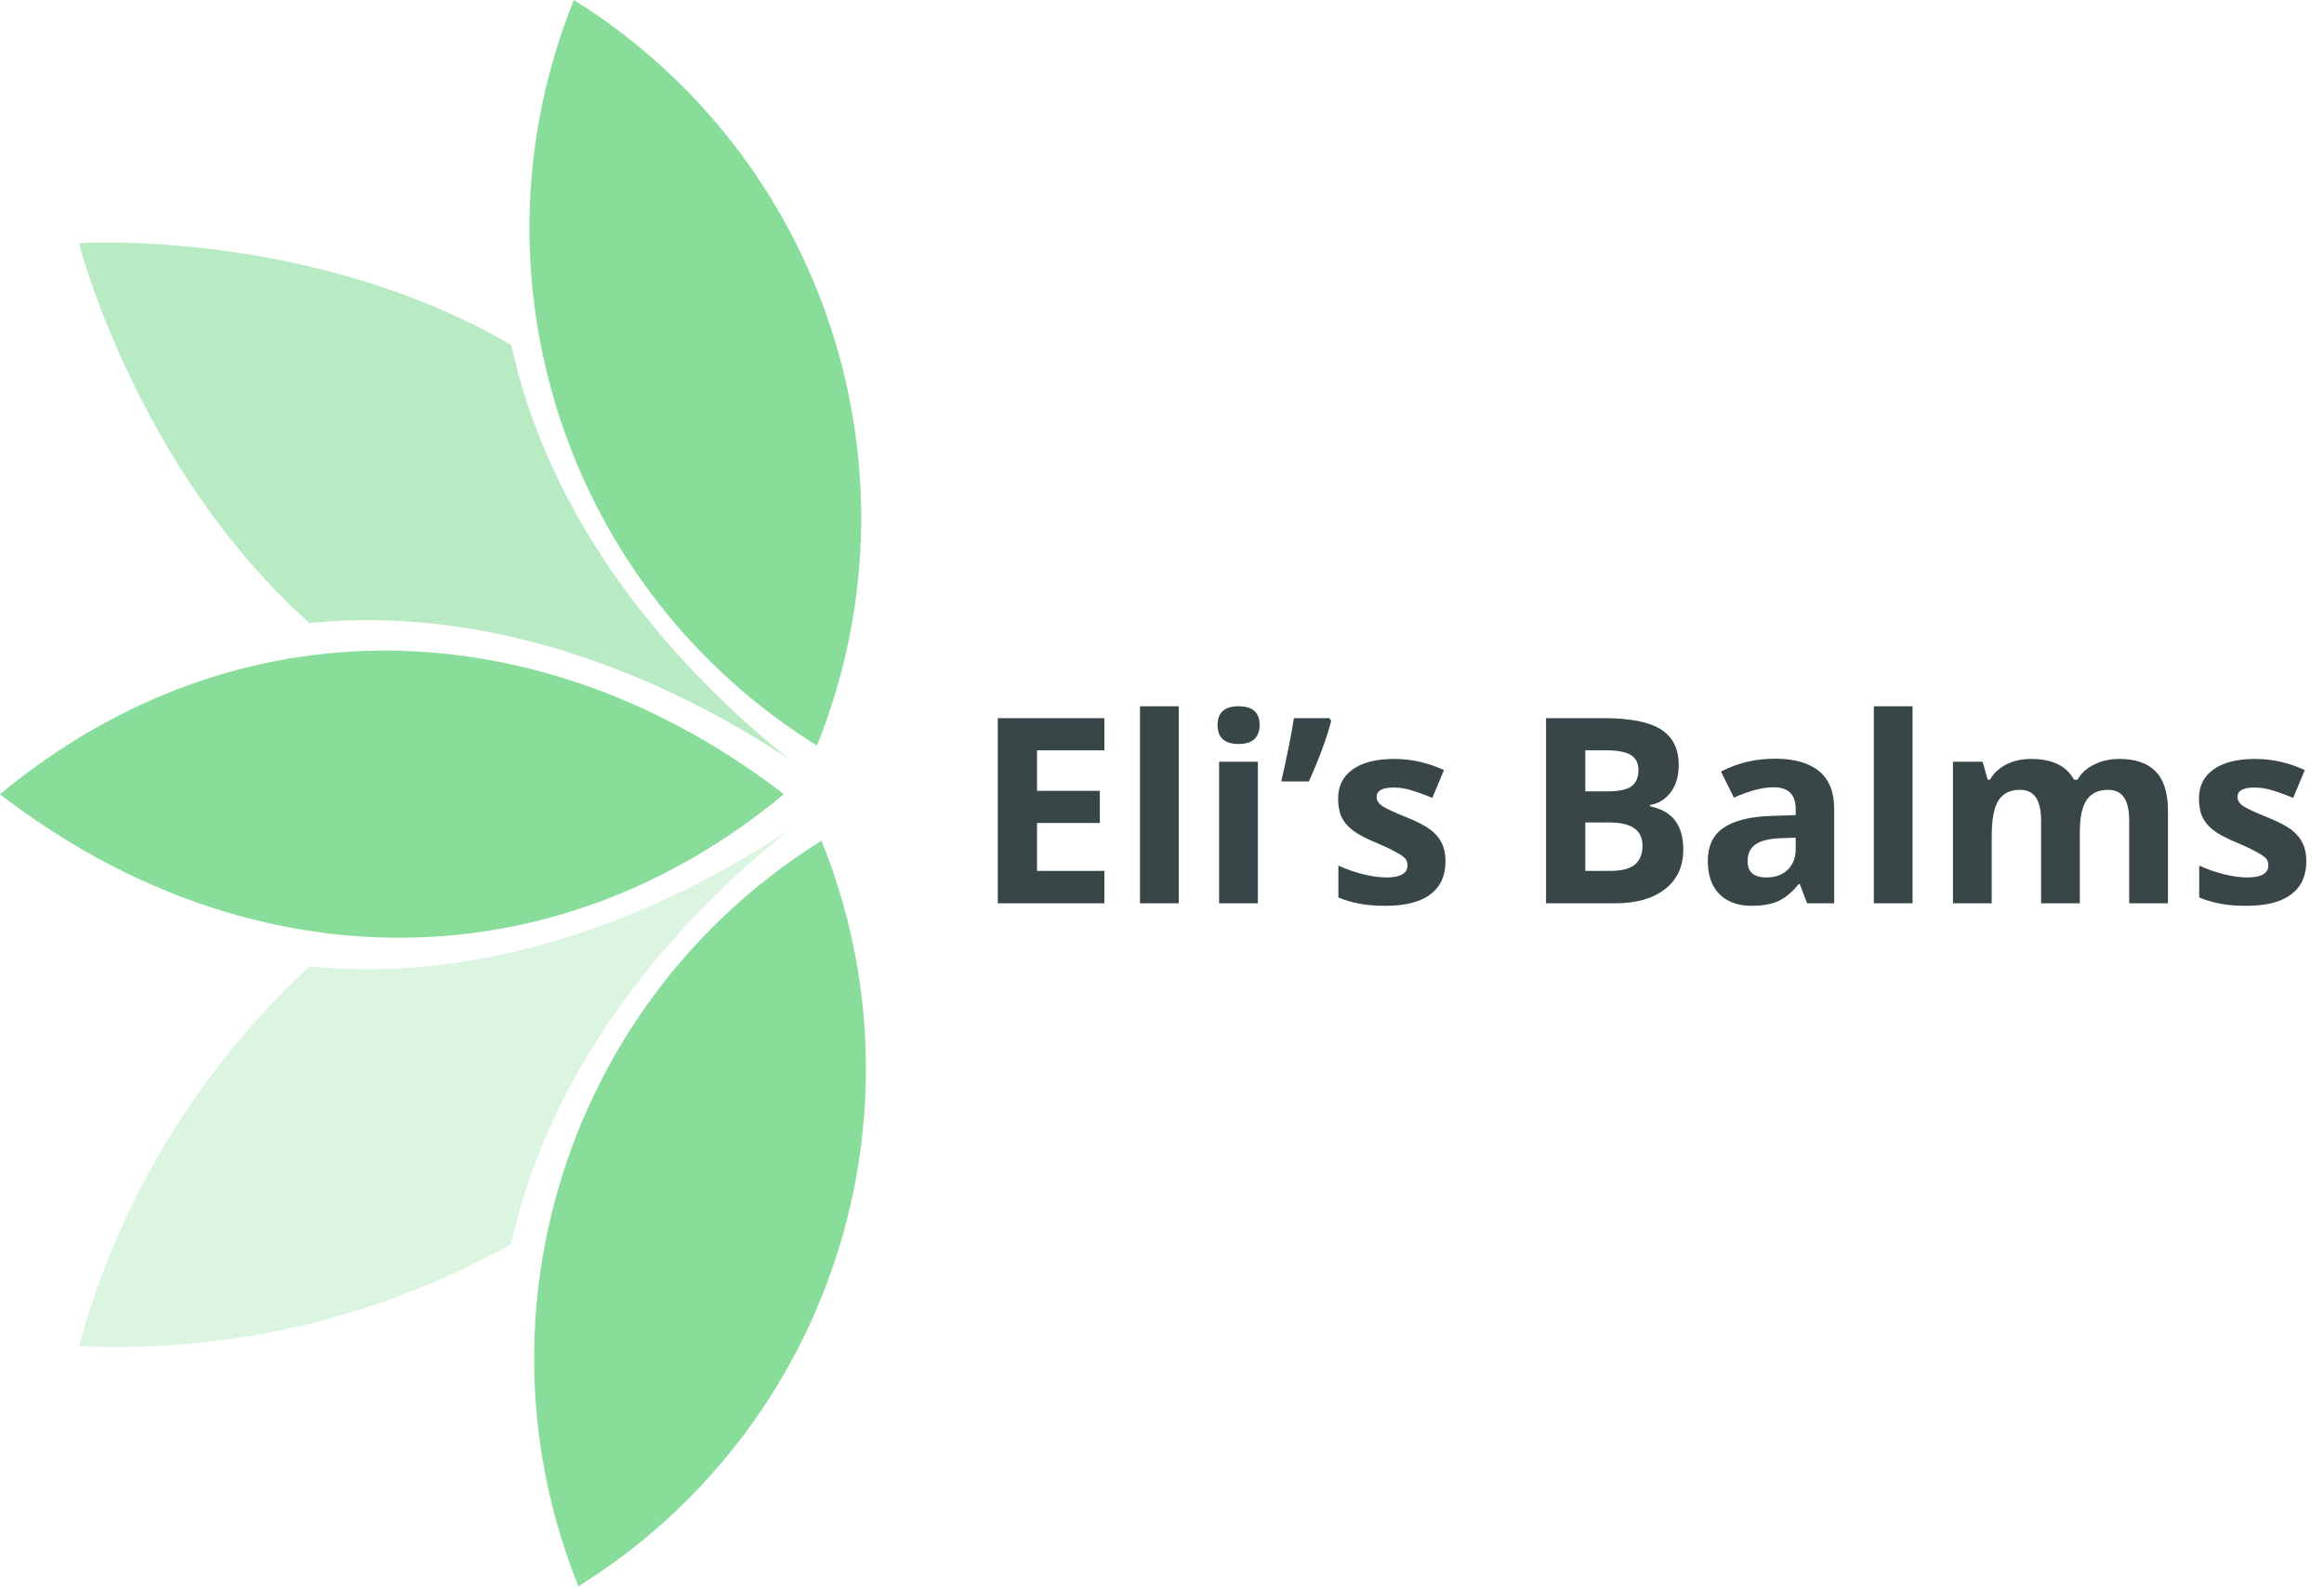
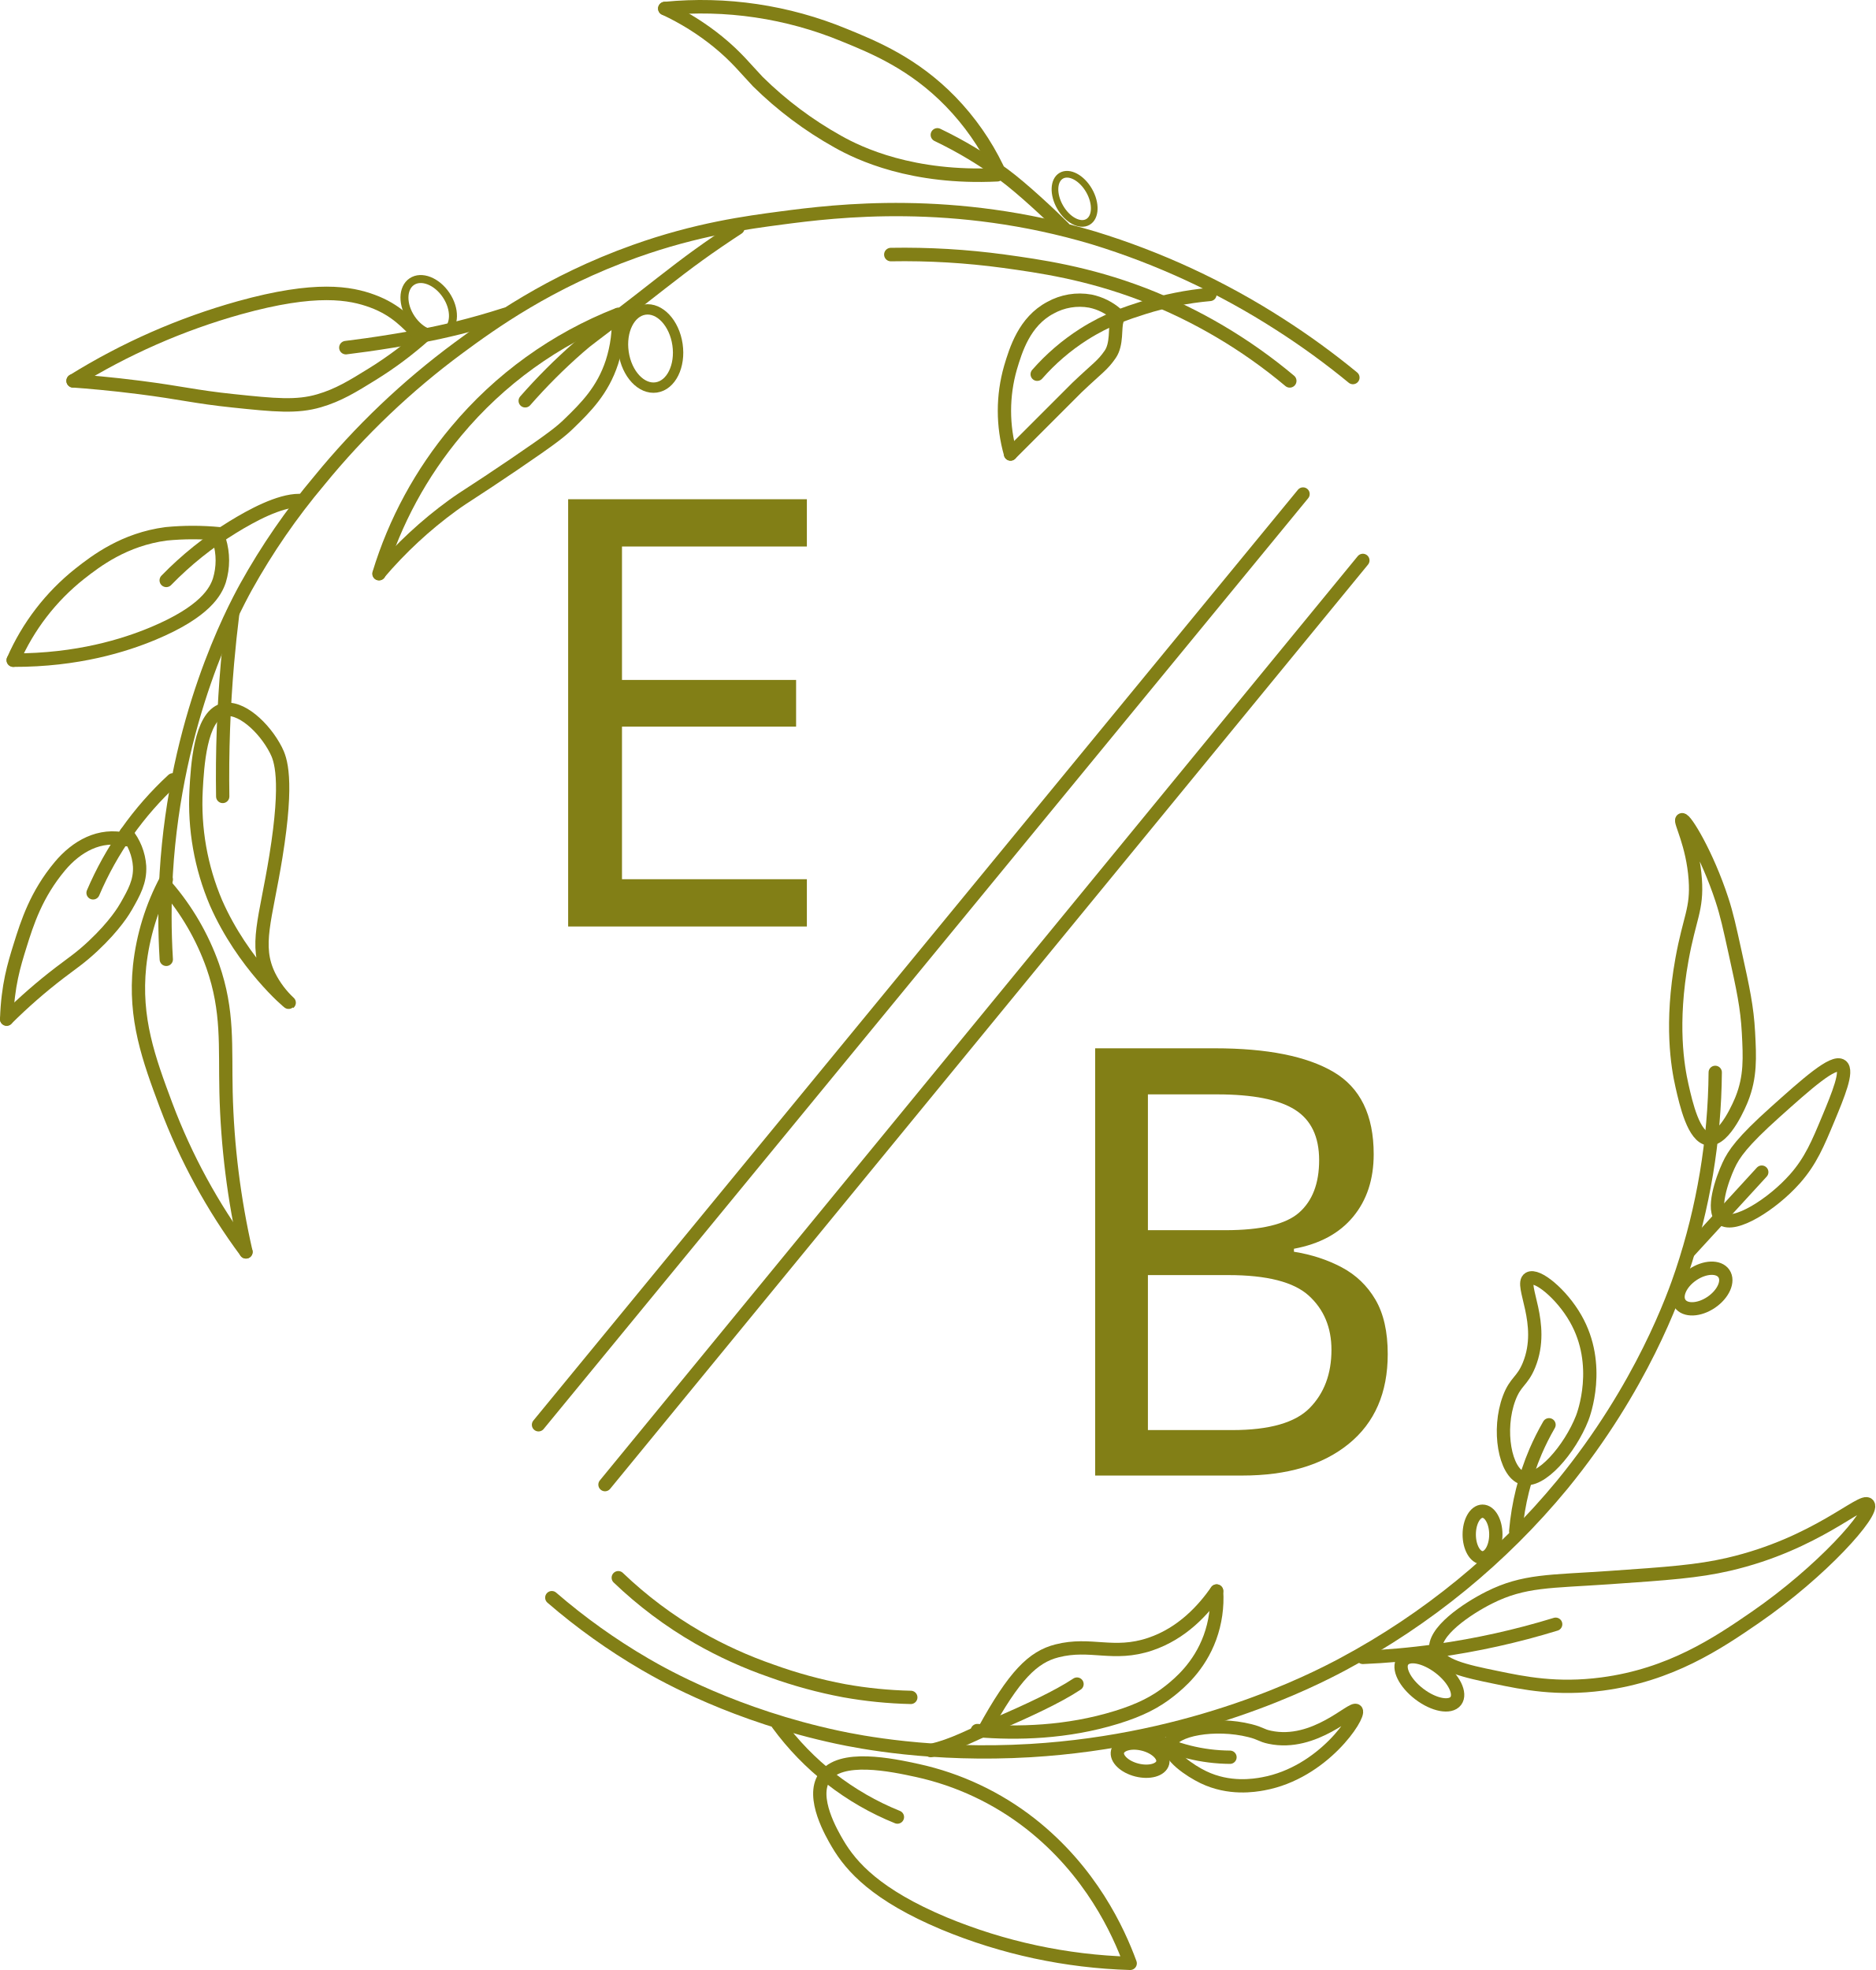
- <svg xmlns="http://www.w3.org/2000/svg" viewBox="0 0 143.4 97.87">
+ <svg xmlns="http://www.w3.org/2000/svg" viewBox="0 0 766.9 805.53">
  <defs>
-     <style>.cls-1{font-size:16px;fill:#384647;font-family:OpenSans-Bold, Open Sans;font-weight:700;}.cls-2,.cls-3,.cls-4{fill:#88dd9b;fill-rule:evenodd;}.cls-2{opacity:0.3;}.cls-2,.cls-3{isolation:isolate;}.cls-3{opacity:0.6;}</style>
+     <style>.cls-1{font-size:244.69px;fill:#827f16;font-family:DubielPlain;}.cls-2,.cls-3,.cls-4,.cls-5,.cls-6,.cls-7{fill:none;stroke:#827f16;stroke-linecap:round;stroke-linejoin:round;}.cls-2{stroke-width:5.44px;}.cls-3{stroke-width:5.52px;}.cls-4{stroke-width:5.29px;}.cls-5{stroke-width:2.72px;}.cls-6{stroke-width:4.23px;}.cls-7{stroke-width:3.26px;}</style>
  </defs>
  <g id="Layer_2" data-name="Layer 2">
-     <g id="Layer_1-2" data-name="Layer 1">
-       <text class="cls-1" transform="translate(60.13 55.73)">Eli’s Balms</text>
-       <path class="cls-2" d="M4.87,83.05A49.71,49.71,0,0,1,19.1,59.62c12.49,1.24,23.54-4.38,29.66-8.46C43,55.71,34.23,64.49,31.54,76.76A49.62,49.62,0,0,1,4.87,83.05Z" />
-       <path class="cls-3" d="M4.87,15s14.31-.93,26.68,6.29c2.68,12.27,11.44,21,17.21,25.6-6.12-4.09-17.16-9.71-29.66-8.45C8.4,28.89,4.87,15,4.87,15Z" />
-       <path class="cls-4" d="M0,49c14.73-12.19,33.53-11.43,48.37,0C33.74,61.14,14.84,60.47,0,49Z" />
-       <path class="cls-4" d="M35.69,97.87a37.63,37.63,0,0,1,15-46A37.59,37.59,0,0,1,35.69,97.87Z" />
-       <path class="cls-4" d="M35.41,0a37.64,37.64,0,0,1,15,46A37.59,37.59,0,0,1,35.41,0Z" />
+     <g id="Letter_Font" data-name="Letter Font">
+       <text class="cls-1" transform="translate(208.61 378.84)">E</text>
+       <text class="cls-1" transform="translate(424.6 603.35) scale(0.98 1)">B</text>
+       <path class="cls-2" d="M532.88,202,220.22,582.59" />
+       <path class="cls-2" d="M247.41,607.06,557.34,229.15" />
+     </g>
+     <g id="Bottom_Logo" data-name="Bottom Logo">
+       <path class="cls-2" d="M225.66,653.28a253.69,253.69,0,0,0,38.06,27.18c8.37,4.89,37.14,21,78.84,29.91,8.58,1.83,38.7,7.83,78.85,5.44,67-4,115.12-28.57,127.78-35.35a298.81,298.81,0,0,0,89.72-73.4c32.58-39.83,45.79-77.6,48.93-87a264.52,264.52,0,0,0,13.6-81.57" />
+       <path class="cls-2" d="M698.72,465.68c-6.09-.61-9.21-14.38-10.88-21.75-1.76-7.77-4.76-25.27,0-51.65,3.09-17.11,6.28-20.44,5.44-32.63-1-14.48-6.48-24-5.44-24.47,1.31-.56,10.3,14.19,16.32,32.63,2,6.08,3.13,11.3,5.43,21.75,3.25,14.75,4.89,22.34,5.44,32.62s.89,18.1-2.72,27.19C711.82,450.62,705.43,466.35,698.72,465.68Z" />
+       <path class="cls-2" d="M690.56,511.9l29.91-32.62" />
+       <path class="cls-2" d="M704.16,498.31c-4.31-3.38.05-16,2.72-21.75,2.15-4.68,5.53-9.67,19-21.75,12.9-11.56,23.94-21.45,27.18-19,2.75,2.05-1.38,12-5.43,21.75-4.17,10-7.14,17.18-13.6,24.46C724.81,492.44,709.21,502.27,704.16,498.31Z" />
+       <path class="cls-2" d="M587.25,675c-1.69-7.65,12.92-17.32,21.75-21.75,14.22-7.15,25-6.5,48.94-8.16,24.17-1.67,36.26-2.51,48.94-5.44,36-8.32,54.75-27.42,57.09-24.47,2.55,3.23-18.76,27.32-46.22,46.22-15.39,10.6-34.6,23.51-62.53,27.19-18.56,2.45-32.08-.35-43.5-2.72C599.25,683.32,588.57,681,587.25,675Z" />
+       <path class="cls-2" d="M636.19,664.15A314,314,0,0,1,587.25,675c-10.61,1.48-20.62,2.32-29.91,2.71" />
+       <path class="cls-2" d="M252.84,645.12a169.9,169.9,0,0,0,32.63,24.47,176.4,176.4,0,0,0,29.91,13.59,190.35,190.35,0,0,0,29.9,8.16,176,176,0,0,0,27.19,2.72" />
+       <path class="cls-2" d="M318.09,704.93A112.78,112.78,0,0,0,367,743" />
+       <path class="cls-2" d="M337.13,726.68c6.42-9.5,27.58-5,38.06-2.72a115.07,115.07,0,0,1,46.22,21.75c24.73,19.41,35.94,43.87,40.78,57.1a215,215,0,0,1-76.13-16.32c-27.62-11.59-37.89-23.09-43.5-32.62C340.17,749.8,331.48,735,337.13,726.68Z" />
+       <path class="cls-2" d="M380.63,715.81c9.39-2.23,15.1-5.61,27.18-10.88s24.65-11,32.63-16.31" />
+       <path class="cls-2" d="M402.38,707.65c12.44-22.66,20.05-30.12,29.9-32.62,13.84-3.52,23,2.32,38.06-2.72,13.19-4.42,21.89-14.17,27.19-21.75" />
+       <path class="cls-2" d="M497.53,650.56a47,47,0,0,1-2.72,19c-4.39,12-12.57,18.75-16.31,21.75-5.82,4.66-12.28,7.94-21.75,10.87-20.43,6.34-40.88,6.79-57.09,5.44" />
+       <ellipse class="cls-2" cx="466.27" cy="718.53" rx="5.44" ry="9.52" transform="translate(-344.46 994.96) rotate(-75.85)" />
+       <ellipse class="cls-2" cx="584.53" cy="687.26" rx="6.8" ry="13.59" transform="translate(-316.41 735.31) rotate(-52.67)" />
+       <path class="cls-2" d="M503,718.53a71.18,71.18,0,0,1-32.63-8.16" />
+       <path class="cls-2" d="M478.5,713.09c1.36-5.92,18.42-9,32.63-5.44,4.72,1.19,4.45,1.93,8.15,2.72,18.4,3.92,33.84-12.67,35.35-10.88,1.63,2-13.39,25.39-38.07,29.91-3.6.66-13.88,2.4-24.47-2.72C486.84,724.14,477.39,717.92,478.5,713.09Z" />
+       <path class="cls-2" d="M633.47,582.59A104.8,104.8,0,0,0,628,593.46a106.07,106.07,0,0,0-8.15,32.63" />
+       <path class="cls-2" d="M622.59,604.34c-7.14-2.27-10.27-19.7-5.43-32.63,2.62-7,5.36-6.72,8.15-13.59,6.9-17-4.08-32.91,0-35.34,3.25-1.94,13.31,6.33,19,16.31,10.94,19,3.28,39.37,2.72,40.78C642.1,592.42,630.09,606.72,622.59,604.34Z" />
+       <ellipse class="cls-2" cx="606.28" cy="627.45" rx="5.44" ry="9.52" />
+       <ellipse class="cls-2" cx="696" cy="526.85" rx="10.87" ry="6.8" transform="translate(-175.79 482.49) rotate(-34.21)" />
+     </g>
+     <g id="Top_Logo" data-name="Top Logo">
+       <path class="cls-2" d="M456.75,131.28c-.93,2.73.16,9.4-2.72,13.59-3.19,4.64-5.16,5.56-13.59,13.59l-13.6,13.6-8.15,8.15-5.44,5.44" />
+       <path class="cls-2" d="M553.27,154.39a310.74,310.74,0,0,0-29.91-21.75,306.85,306.85,0,0,0-76.13-35.35c-57.16-17-105.16-11.15-127.78-8.15-14,1.86-34.39,4.52-59.81,13.59-35.09,12.52-58.63,29.56-72,39.42a315.45,315.45,0,0,0-57.09,54.38A273.82,273.82,0,0,0,100.59,240C95.1,250,71.8,294,68,356.93a290.66,290.66,0,0,0,0,35.35" />
+       <path class="cls-2" d="M68,359.65A97.15,97.15,0,0,0,57.09,395c-2.23,21.52,3.68,37.86,10.88,57.1a245.15,245.15,0,0,0,32.62,59.81" />
+       <path class="cls-2" d="M68,362.37A101.88,101.88,0,0,1,87,395c6.46,18.48,5,32.6,5.44,51.66a328.68,328.68,0,0,0,8.15,65.25" />
+       <path class="cls-2" d="M70.69,318.87a134.74,134.74,0,0,0-32.63,46.22" />
+       <path class="cls-2" d="M51.66,343.34c-10.88-2.72-20.44,2.8-27.19,10.87-9.64,11.54-13.32,23-16.31,32.63-2.38,7.66-5,16.07-5.44,29.9" />
+       <path class="cls-2" d="M51.66,340.62a23.81,23.81,0,0,1,5.43,13.59c.3,6.23-2.26,10.74-5.43,16.32-.87,1.52-4.57,7.85-13.6,16.31-5.17,4.84-8.32,6.85-13.59,10.87a221.48,221.48,0,0,0-21.75,19" />
+       <path class="cls-2" d="M214.78,163.9a232.87,232.87,0,0,1,21.75-21.75c4.82-4.22,3.74-2.92,24.47-19,14.12-11,20.93-16.48,32.63-24.47,3.44-2.35,6.29-4.23,8.15-5.44" />
+       <path class="cls-3" d="M252.84,128.56a164.09,164.09,0,0,0-66.21,47.71A165.75,165.75,0,0,0,155,234.59" />
+       <path class="cls-4" d="M252.77,128.56a54.13,54.13,0,0,1-2.51,19.53c-3.8,11.62-10.77,18.54-17.55,25.11-3.25,3.15-6.35,5.73-22.57,16.74-17.2,11.68-19.19,12.5-25.08,16.75A173.06,173.06,0,0,0,155,234.59" />
+       <path class="cls-3" d="M364.31,104.09a303.6,303.6,0,0,1,46.22,2.72c14.43,2,34.06,4.73,57.1,13.59a212.19,212.19,0,0,1,59.81,35.34" />
+       <path class="cls-3" d="M435,93.21C429.8,88,418.05,77,410.53,71.46a169,169,0,0,0-27.19-16.31" />
+       <path class="cls-3" d="M271.88,3.49a152.91,152.91,0,0,1,73.4,10.88c12.28,5,28.35,11.61,43.5,27.19a104.41,104.41,0,0,1,19,27.18" />
+       <path class="cls-3" d="M271.88,3.49a104.28,104.28,0,0,1,21.75,13.6c7.64,6.23,11.37,11.13,16.31,16.31a151.81,151.81,0,0,0,32.62,24.47c8.83,5,30.55,15.28,65.25,13.59" />
+       <path class="cls-3" d="M122.34,204.68c-8.15,0-19.37,6.08-27.18,10.88A140.22,140.22,0,0,0,68,237.31" />
+       <path class="cls-3" d="M89.72,218.28a112,112,0,0,0-21.75,0c-17.14,2.25-28.66,11.06-35.34,16.31A92.05,92.05,0,0,0,5.44,269.93" />
+       <path class="cls-3" d="M89.72,221a28,28,0,0,1,0,16.32c-1.48,4.48-5.71,12.79-27.19,21.75C51,263.88,31.67,270,5.44,269.93" />
+       <path class="cls-3" d="M206.63,128.56c-7.42,2.39-13.89,4.15-19,5.43-11.11,2.77-19.83,4.23-27.18,5.44s-14,2.11-19,2.72" />
+       <path class="cls-3" d="M171.28,136.71c-4.52-4.24-9-9.91-19-13.59-9-3.31-23-6-54.37,2.72a262.87,262.87,0,0,0-68,29.9" />
+       <path class="cls-3" d="M174,136.71A153.64,153.64,0,0,1,152.25,153c-7.95,4.92-13.8,8.55-21.75,10.87-9.17,2.68-18,1.82-35.34,0-15.55-1.63-20.71-3.22-38.07-5.44-11.66-1.49-21.17-2.28-27.18-2.72" />
+       <ellipse class="cls-5" cx="437.72" cy="80.98" rx="6.8" ry="10.87" transform="matrix(0.87, -0.5, 0.5, 0.87, 18.15, 229.71)" />
+       <ellipse class="cls-6" cx="266.03" cy="142.52" rx="11.14" ry="16.09" transform="translate(-17.85 40.08) rotate(-8.34)" />
+       <ellipse class="cls-7" cx="175.32" cy="125.45" rx="8.58" ry="12.38" transform="translate(-40.17 119.24) rotate(-33.94)" />
+       <path class="cls-2" d="M95.16,250.9q-1.23,9.86-2.14,20.24a536.21,536.21,0,0,0-1.94,54.53" />
+       <path class="cls-2" d="M91.08,290.32C81.85,293,80.72,313.54,80.2,323a103.8,103.8,0,0,0,8.16,46.22c11,25,29.74,40.91,29.91,40.78a38.69,38.69,0,0,1-8.16-10.88c-6.16-12.58-1.47-23,2.72-48.93,5.15-31.9,1.87-39.86,0-43.5C108.11,297.45,98.18,288.29,91.08,290.32Z" />
+       <path class="cls-2" d="M494.81,120.4a126.79,126.79,0,0,0-27.18,5.44c-6.62,2.1-14.92,4.8-24.47,10.87a88.66,88.66,0,0,0-19,16.32" />
+       <path class="cls-2" d="M456.75,128.56a23.53,23.53,0,0,0-10.87-5.44,24.6,24.6,0,0,0-16.32,2.72c-10.66,5.63-14.15,17.26-16.31,24.47a64,64,0,0,0,0,35.34" />
    </g>
  </g>
</svg>
